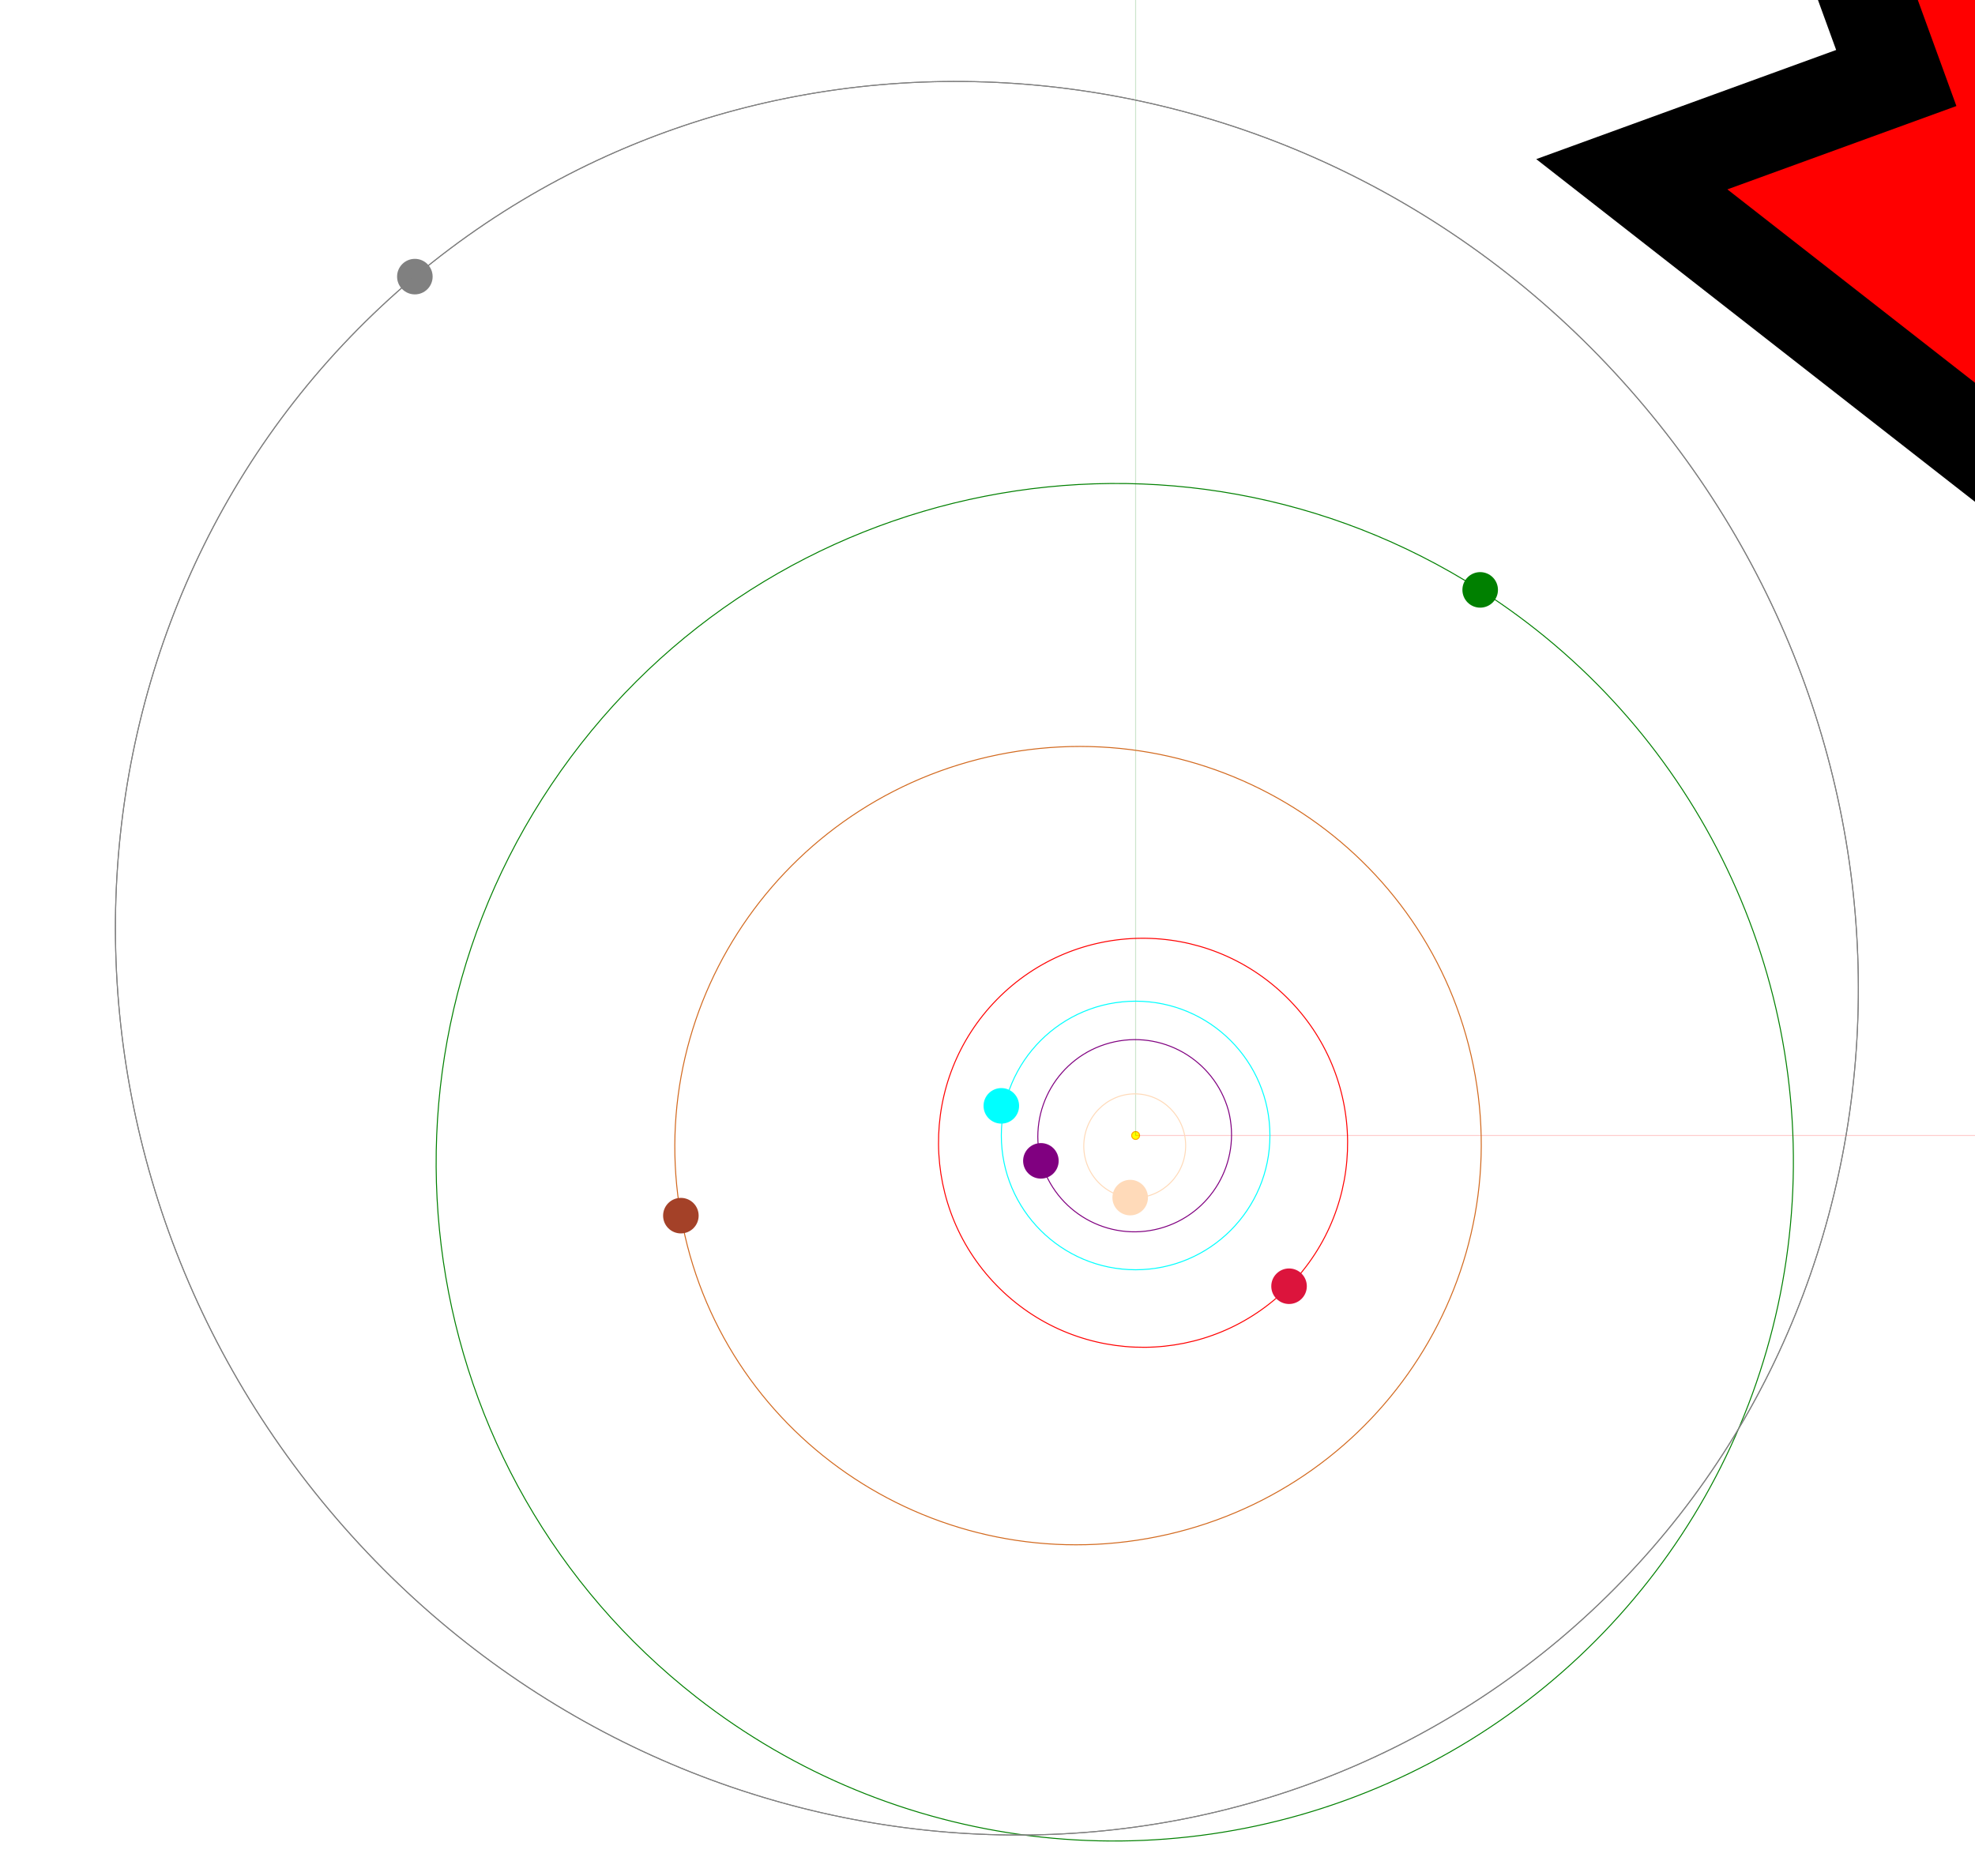
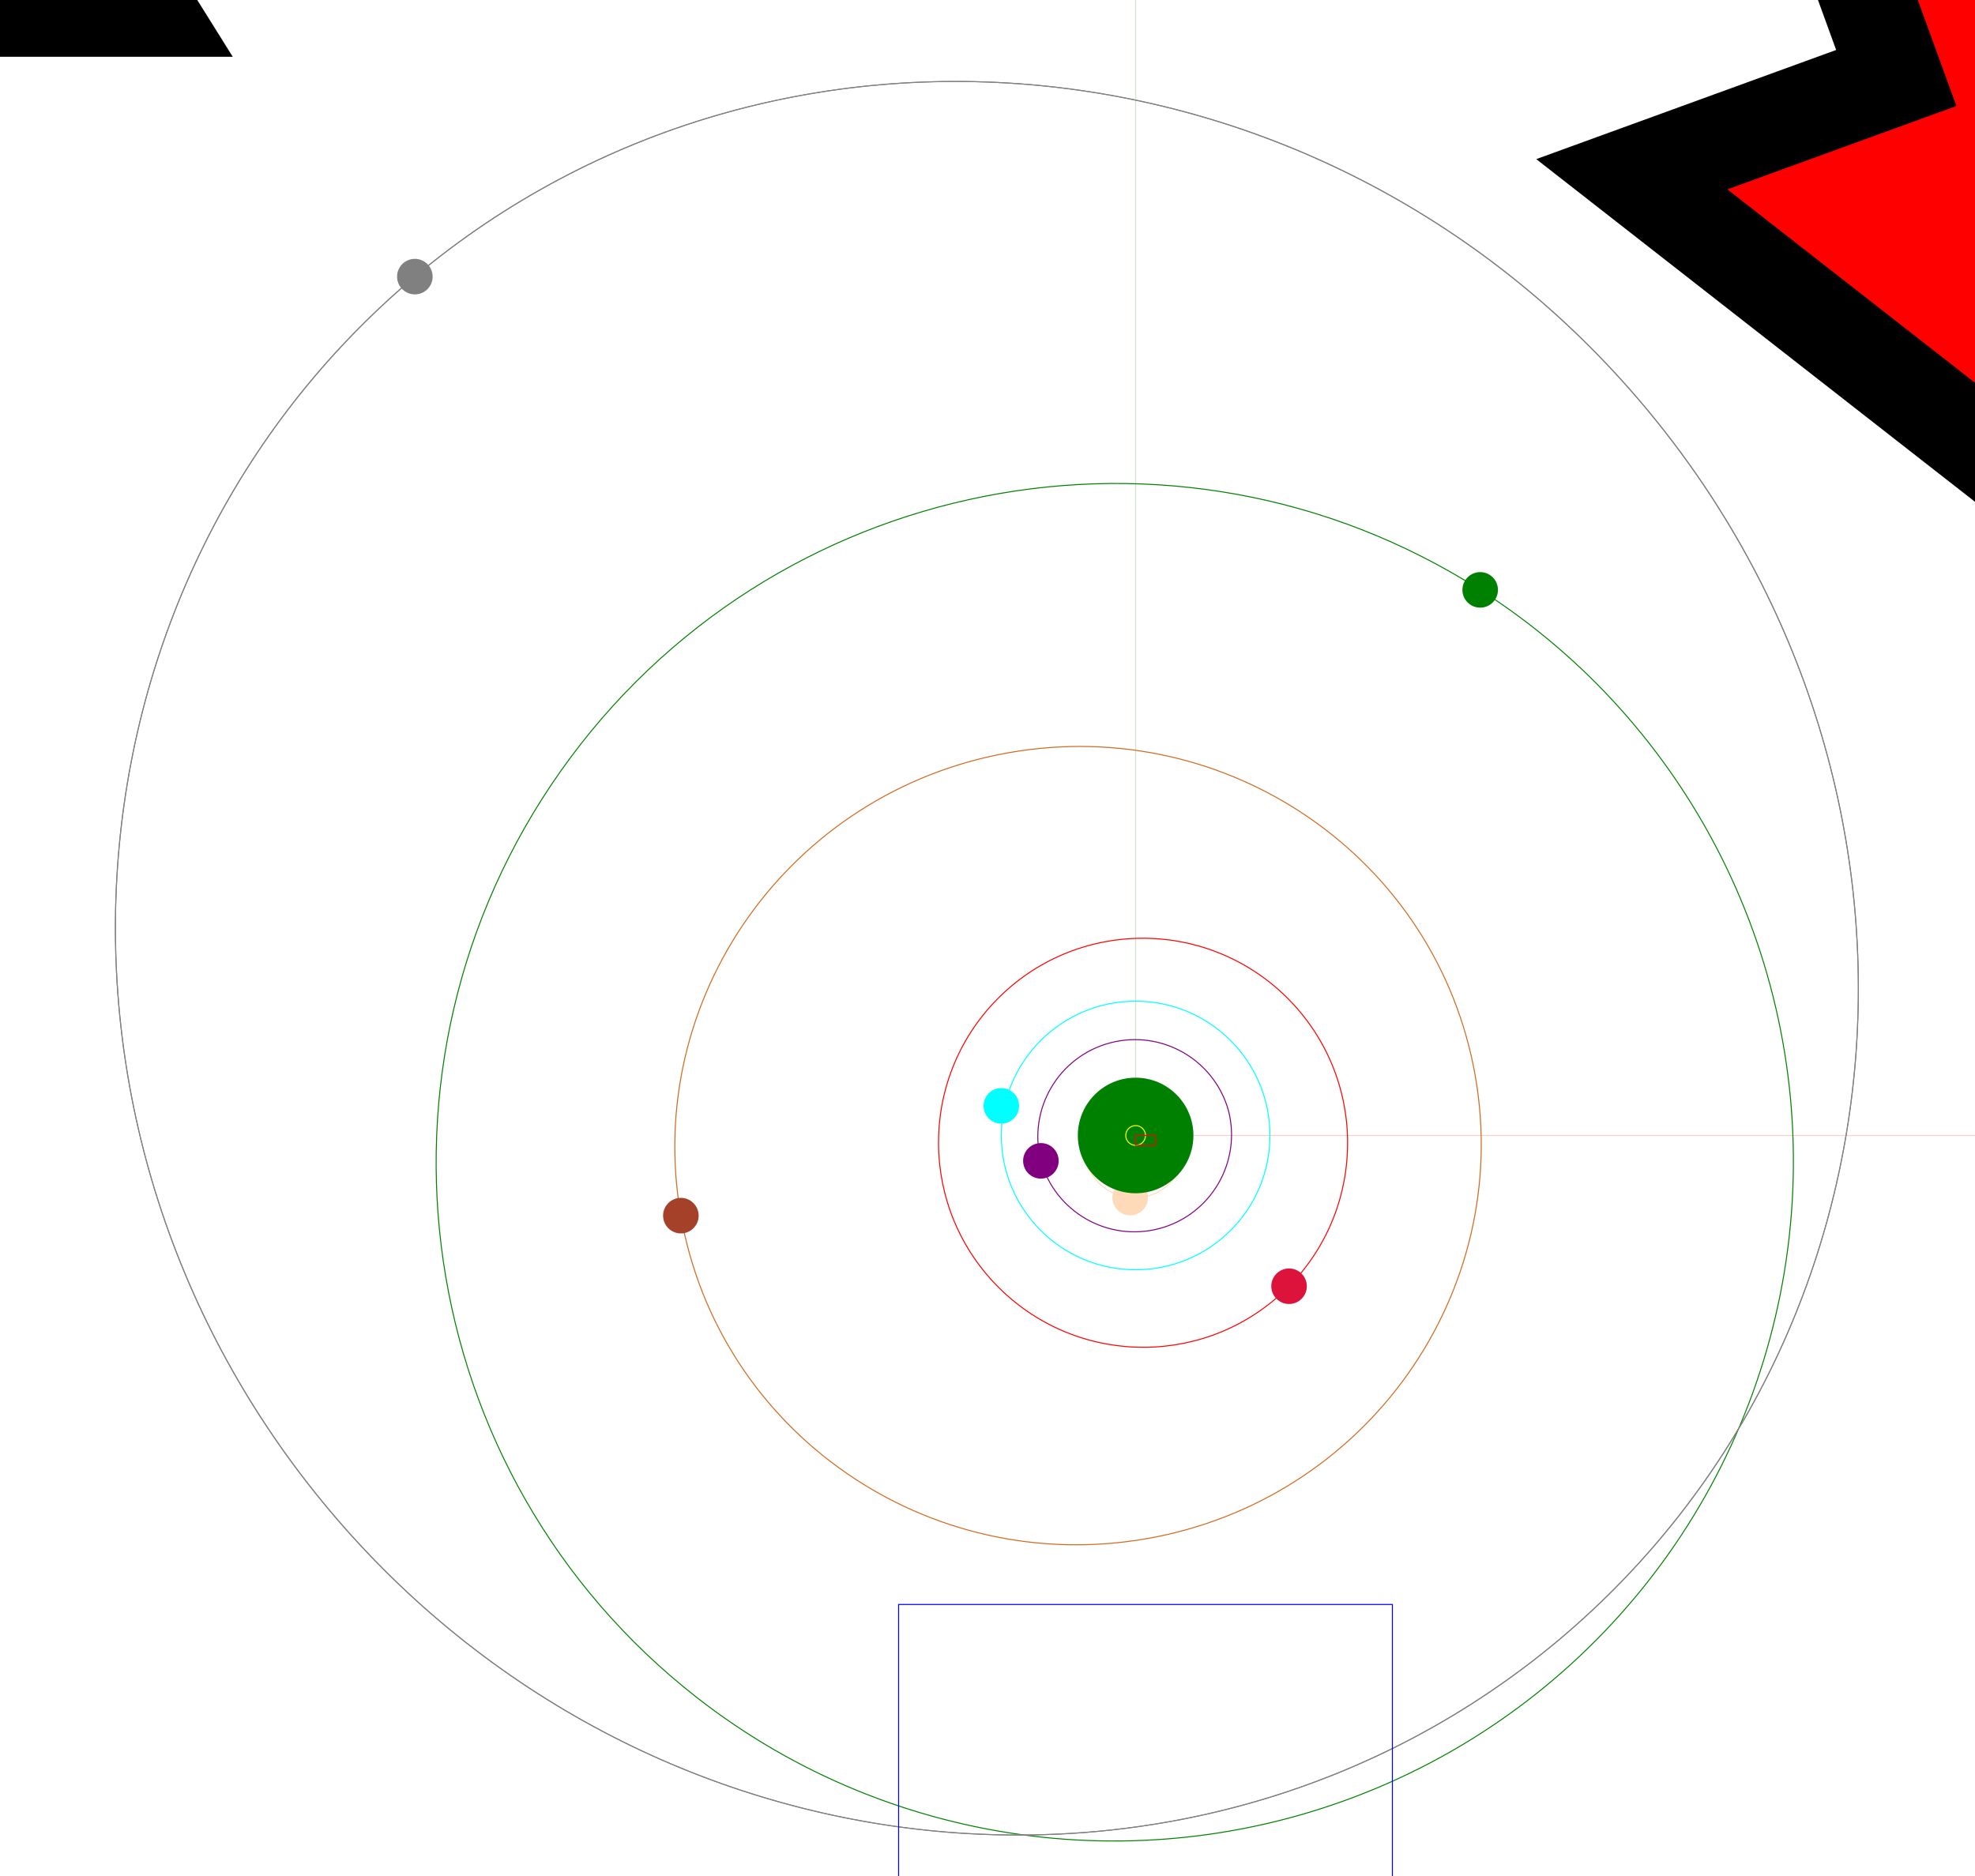
- <svg xmlns="http://www.w3.org/2000/svg" id="solarSystem" class="svgMap" viewBox="-1150 -1150 2000 1900" version="1.2">
+ <svg xmlns="http://www.w3.org/2000/svg" id="solarSystem" class="svgMap" viewBox="-1150 -1150 2000 1900" version="1.2" baseProfile="tiny">
  <defs>
    <g id="txMarker" transform="translate(10,10)" stroke-width="2" stroke="greenYellow">
      <circle id="txMarker" cx="0" cy="0" r="12" fill="none" stroke-opacity="100" />
      <line x1="10" y1="0" x2="18" y2="0" />
      <line x1="0" y1="10" x2="0" y2="18" />
      <line x1="-10" y1="0" x2="-18" y2="0" />
      <line x1="0" y1="-10" x2="0" y2="-18" />
      <circle cx="0" cy="0" r="1" storke="green" fill="green" />
    </g>
    <symbol id="outArrowDef" width="5%" height="10%" viewBox="0 0 10 20" overflow="visible">
      <path d="M 0 -20 L 5 -12 H 2 V 0 H -2 V -12 H -5 L 0 -20 " stroke="black" fill="green" />
    </symbol>
    <symbol id="inArrowDef" width="5%" height="10%" viewBox="0 0 10 20" overflow="visible">
      <path d="M 0 0 L -5 8 H -2 V 20 H 2 V 8 H 5 L 0 0" stroke="black" fill="red" />
+     </symbol>
+     <symbol id="label">
+       <rect x="0" y="0" width="30" hieght="20" fill="none" stroke="green" />
+       <text dominant-baseline="hanging" dx="0" dy="1.2">LN: <tspan id="nodeLn" />
+       </text>
+       <text dominant-baseline="hanging" dx="0" dy="3.6">dV: <tspan id="nodeDv" /> m/s</text>
    </symbol>
  </defs>
  <circle id="sun" cx="0" cy="0" r="4" fill="yellow" stroke="orange" />
  <g id="gSolarSystemAlign">
    <line id="lnx" x0="20" y1="0" x2="100%" y2="0" stroke="red" stroke-opacity=".2" />
    <line id="lny" x0="0" y1="0" x2="0" y2="-100%" stroke="green" stroke-opacity=".2" />
    <path class="orbit" id="MohoOrbit" stroke="peachpuff" fill="none" d="M   -5.50   62.92 A 52.63   51.57  -265    0 0    3.67  -41.95 A 52.63   51.57  -265    0 0   -5.50   62.92 " />
    <path class="orbit" id="EveOrbit" stroke="purple" fill="none" d="M  -95.93   25.70 A 98.33   98.32  -195    0 0   94.02  -25.19 A 98.33   98.32  -195    0 0  -95.93   25.7  " />
    <path class="orbit" id="KerbinOrbit" stroke="cyan" fill="none" d="M -136.00    0    A 136.00 136.00  -180    0 0  136.00    0    A 136.00 136.00  -180    0 0 -136.00    0    " />
    <path class="orbit" id="DunaOrbit" stroke="red" fill="none" d="M  155.37  152.68 A 207.26 207.00  -315.5  0 0 -140.30 -137.87 A 207.26 207.00  -315.5  0 0  155.37  152.68 " />
    <path class="orbit" id="DresOrbit" stroke="chocolate" fill="none" d="M -460.51   81.20 A 408.39 404.08  -190    0 0  343.88  -60.63 A 408.39 404.08  -190    0 0 -460.51   81.2  " />
    <path class="orbit" id="JoolOrbit" stroke="green" fill="none" d="M  348.91 -552.57 A 687.74 686.87   -232   0 0 -444.58  569.04 A 687.74 686.87   -232    1 0  348.91 -552.57" />
    <path class="orbit" id="EelooOrbit" stroke="gray" fill="none" d="M -729.89 -869.84 A 901.19 870.20  -130    0 0 428.66 510.86   A 901.19 870.20  -130    0 0 -729.89 -869.84 " />
    <circle class="planet" id="Moho" cx="-5.50" cy="62.92" r="18" fill="peachpuff" />
    <circle class="planet" id="Eve" cx="-95.93" cy="25.70" r="18" fill="purple" />
    <circle class="planet" id="Kerbin" cx="-136.00" cy="-30" r="18" fill="cyan" />
    <circle class="planet" id="Duna" cx="155.37" cy="152.68" r="18" fill="crimson" />
    <circle class="planet" id="Dres" cx="-460.51" cy="81.20" r="18" fill="#a44128" />
    <circle class="planet" id="Jool" cx="348.92" cy="-552.57" r="18" fill="green" />
    <circle class="planet" id="Eeloo" cx="-729.89" cy="-869.84" r="18" fill="gray" />
-     <circle id="planet_destination_future" cx="-2000" cy="0" r="2%" fill="red" fill-opacity=".4" />
+     <circle class="planet" id="origin_t0" cx="0" cy="0" r="1.5%" fill="none" fill-opacity=".4" />
+     <circle class="planet" id="origin_t2" cx="0" cy="0" r="1.5%" fill="none" fill-opacity=".4" />
+     <circle class="planet" id="destination_t0" cx="0" cy="0" r="1.5%" fill="none" fill-opacity=".4" />
+     <circle class="planet" id="destination_t2" cx="0" cy="0" r="2%" fill="red" fill-opacity=".4" />
    <path class="orbit" id="txOrbit" stroke="gray" fill="none" d="M -729.89 -869.84 A 901.19 870.20  -130    0 0 428.66 510.86   A 901.19 870.20  -130    0 0 -729.89 -869.84 " />
    <line id="line1" x1="0" y1="0" x2="0" y2="0" stroke="lightblue" stroke-dashArray="15 5 5 5 1 5 5 5 10 5" />
    <path id="destTOF" stroke="yellow" stroke-width="3" fill="none" stroke-opacity="30%" />
    <path id="txTOF" stroke="lightgreen" stroke-width="3" fill="none" stroke-opacity="100%" />
-     <use id="outArrow" href="#outArrowDef" x="-2000" y="0" transform="rotate(-180, -136, 0)" />
+     <use id="outArrow" href="#outArrowDef" x="-2000" y="0" />
    <use id="inArrow" href="#inArrowDef" x="-2000" y="0" transform="rotate(-200, -95.93, 25.70)" />
+     <circle id="planeChangeMarker" cx="0" cy="0" r="3%" fill="green" />
  </g>
+   <circle id="testCircle" cx="0" cy="0" r="10" fill="none" stroke="yellow" />
+   <rect id="originLabel" x="-12%" y="25%" width="25%" height="25%" fill="none" stroke="blue" />
+   <rect id="testRect" x="0" y="0" width="20" height="10" fill="none" stroke="red" />
</svg>
